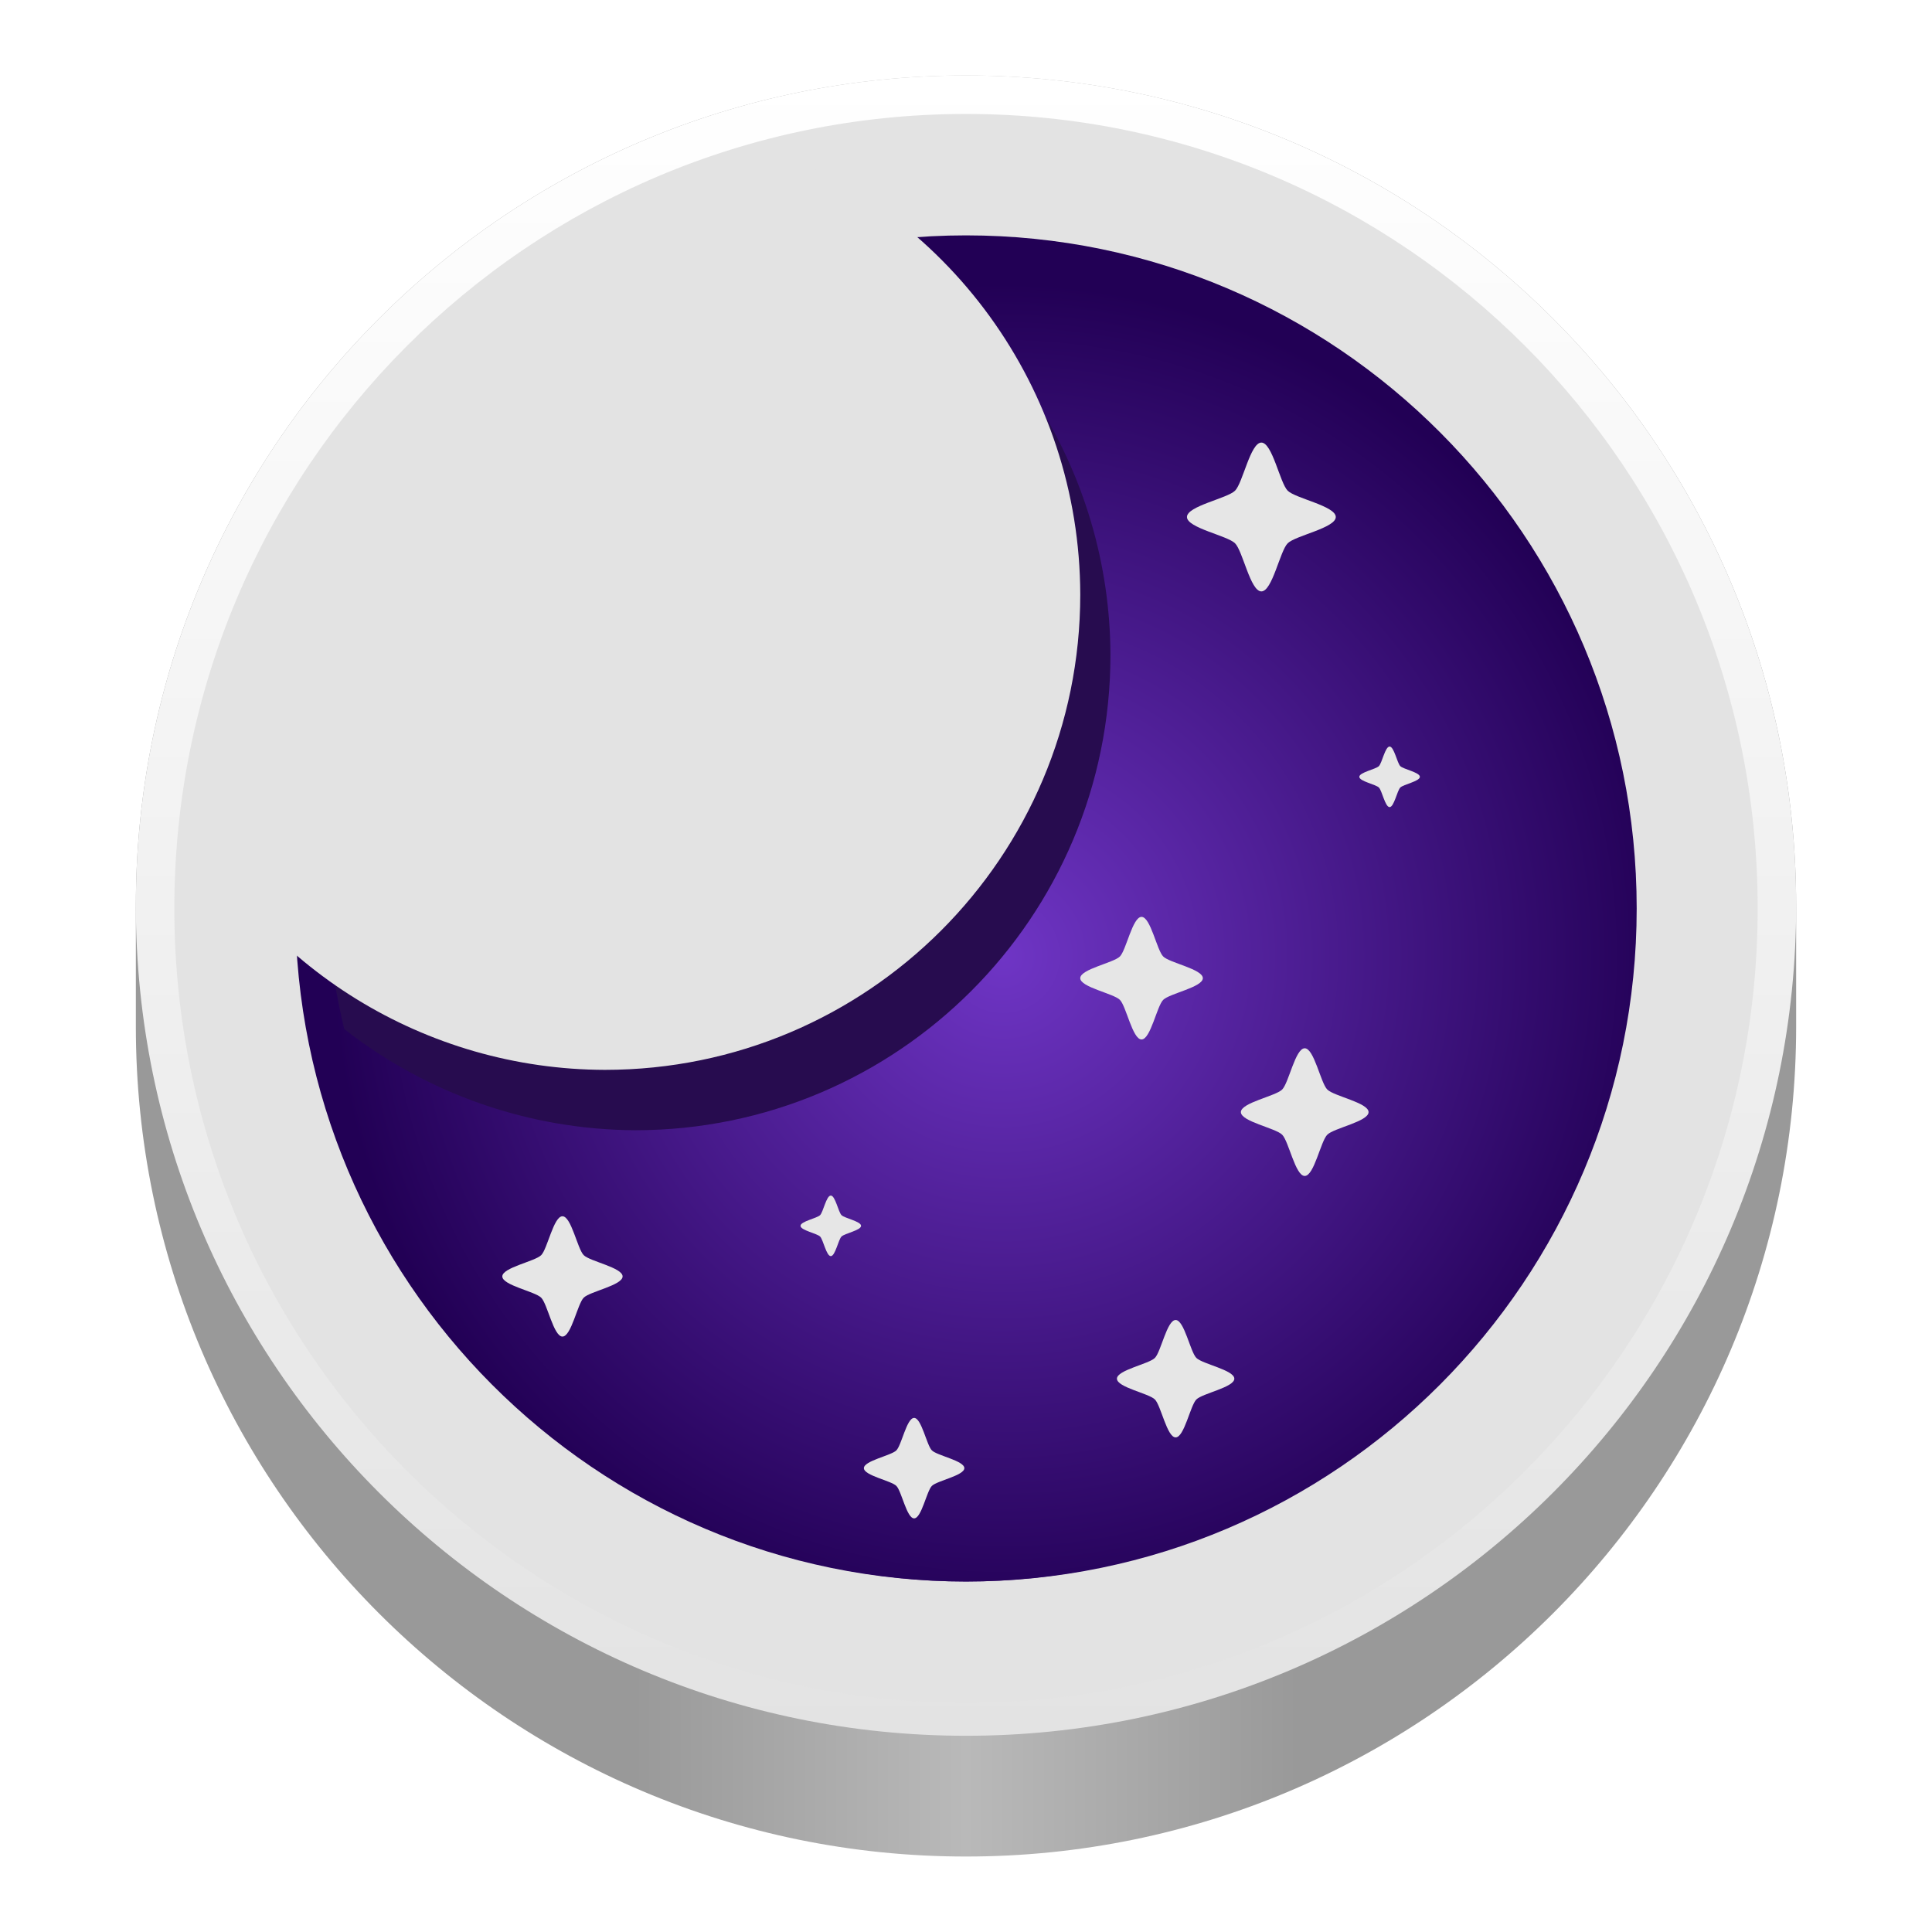
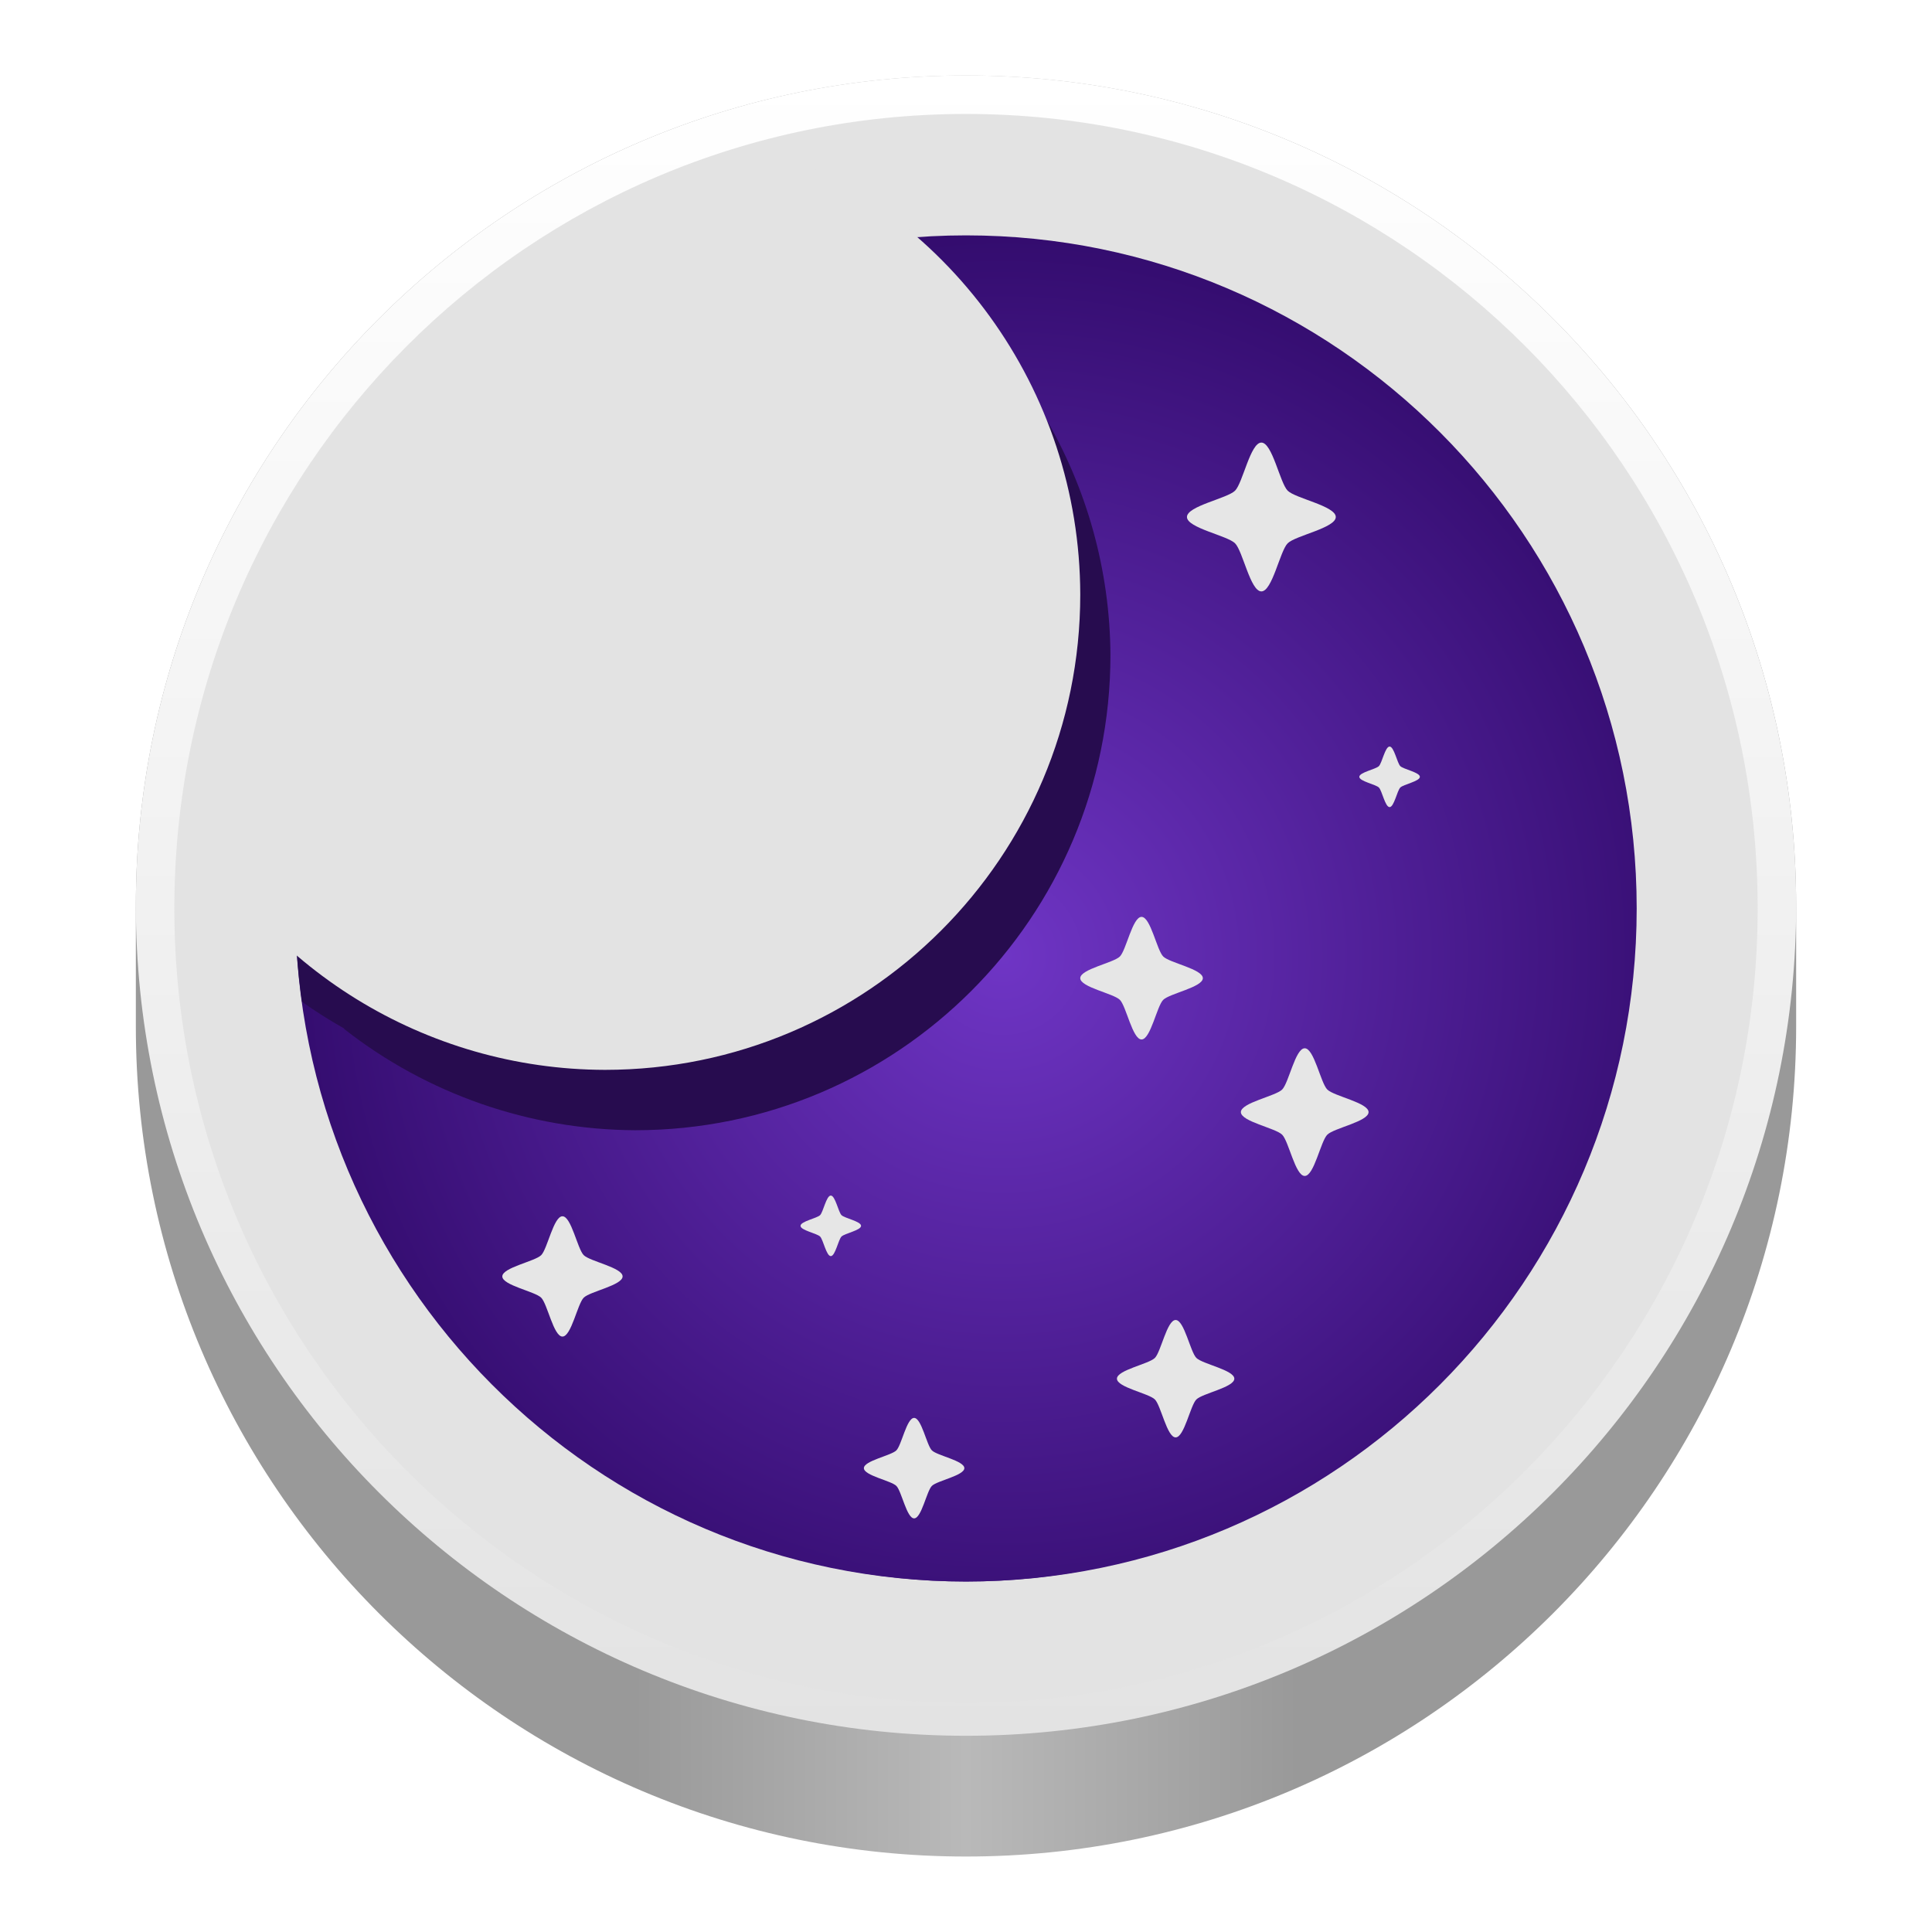
<svg xmlns="http://www.w3.org/2000/svg" xmlns:xlink="http://www.w3.org/1999/xlink" width="128" height="128" viewBox="0 0 128 128" version="1.1" id="svg5" xml:space="preserve">
  <defs id="defs2">
    <linearGradient id="linearGradient1421">
      <stop style="stop-color:#6f35c5;stop-opacity:1" offset="0" id="stop1417" />
      <stop style="stop-color:#220055;stop-opacity:1" offset="1" id="stop1419" />
    </linearGradient>
    <linearGradient id="linearGradient2843">
      <stop style="stop-color:#150034;stop-opacity:1;" offset="0" id="stop2839" />
      <stop style="stop-color:#532891;stop-opacity:1;" offset="1" id="stop2841" />
    </linearGradient>
    <linearGradient id="linearGradient4539">
      <stop style="stop-color:#e3e3e3;stop-opacity:1" offset="0" id="stop4535" />
      <stop style="stop-color:#ffffff;stop-opacity:1" offset="1" id="stop4537" />
    </linearGradient>
    <linearGradient id="linearGradient5042">
      <stop style="stop-color:#999999;stop-opacity:1" offset="0" id="stop5038" />
      <stop style="stop-color:#999999;stop-opacity:1" offset="0.3" id="stop12907" />
      <stop style="stop-color:#b9b9b9;stop-opacity:1;" offset="0.5" id="stop7880" />
      <stop style="stop-color:#999999;stop-opacity:1" offset="0.7" id="stop12905" />
      <stop style="stop-color:#999999;stop-opacity:1" offset="1" id="stop5040" />
    </linearGradient>
    <linearGradient y2="236" x2="96" y1="236" x1="32" gradientTransform="translate(604.8168,170.5864)" gradientUnits="userSpaceOnUse" id="linearGradient1099" xlink:href="#linearGradient1036" />
    <linearGradient id="linearGradient1036">
      <stop id="stop1032" offset="0" style="stop-color:#d5d3cf;stop-opacity:1;" />
      <stop id="stop1034" offset="1" style="stop-color:#f6f5f4;stop-opacity:1" />
    </linearGradient>
    <radialGradient r="32" fy="-76" fx="-244" cy="-76" cx="-244" gradientTransform="matrix(0.8833333,0,0,0.8833333,-460.3502,463.1197)" gradientUnits="userSpaceOnUse" id="radialGradient1103" xlink:href="#linearGradient1069" />
    <linearGradient id="linearGradient1069">
      <stop id="stop1065" offset="0" style="stop-color:#d5d3cf;stop-opacity:1" />
      <stop id="stop1067-1" offset="1" style="stop-color:#949390;stop-opacity:1" />
    </linearGradient>
    <linearGradient gradientUnits="userSpaceOnUse" y2="232" x2="64" y1="262.5" x1="64" id="linearGradient1027" xlink:href="#linearGradient1025" gradientTransform="translate(-470.5864,432.8168)" />
    <linearGradient id="linearGradient1025">
      <stop id="stop1021" offset="0" style="stop-color:#9a9996;stop-opacity:1" />
      <stop id="stop1023" offset="1" style="stop-color:#77767b;stop-opacity:1" />
    </linearGradient>
    <clipPath clipPathUnits="userSpaceOnUse" id="clipPath1609-7">
      <path id="path1611-5" d="m 252,116 28,-28 v -8 h -36 v 36 z" style="fill:#e74747;stroke:none;stroke-width:0.25px;stroke-linecap:butt;stroke-linejoin:miter;stroke-opacity:1" />
    </clipPath>
    <radialGradient r="32" fy="-76" fx="-244" cy="-76" cx="-244" gradientTransform="matrix(0.8833333,0,0,0.8833333,-460.3502,463.1197)" gradientUnits="userSpaceOnUse" id="radialGradient1103-5" xlink:href="#linearGradient1069" />
    <clipPath clipPathUnits="userSpaceOnUse" id="clipPath1609-7-7">
      <path id="path1611-5-0" d="m 252,116 28,-28 v -8 h -36 v 36 z" style="fill:#e74747;stroke:none;stroke-width:0.25px;stroke-linecap:butt;stroke-linejoin:miter;stroke-opacity:1" />
    </clipPath>
    <clipPath clipPathUnits="userSpaceOnUse" id="clipPath744">
      <rect style="fill:#1e88e5;fill-opacity:1;stroke-width:0.265" id="rect746" width="541.867" height="541.867" x="0" y="1.5987212e-14" rx="79.375" ry="79.375" />
    </clipPath>
    <clipPath clipPathUnits="userSpaceOnUse" id="clipPath62">
      <rect style="fill:#1e88e5;fill-opacity:1;stroke-width:0.265" id="rect64" width="541.867" height="541.867" x="2.2507105e-05" y="-0.422" rx="79.375" ry="79.375" />
    </clipPath>
    <radialGradient r="32" fy="-76" fx="-244" cy="-76" cx="-244" gradientTransform="matrix(0.8833333,0,0,0.8833333,-460.3502,463.1197)" gradientUnits="userSpaceOnUse" id="radialGradient1103-6" xlink:href="#linearGradient1069" />
    <clipPath clipPathUnits="userSpaceOnUse" id="clipPath1609-7-2">
      <path id="path1611-5-3" d="m 252,116 28,-28 v -8 h -36 v 36 z" style="fill:#e74747;stroke:none;stroke-width:0.25px;stroke-linecap:butt;stroke-linejoin:miter;stroke-opacity:1" />
    </clipPath>
    <clipPath clipPathUnits="userSpaceOnUse" id="clipPath961">
      <rect style="fill:#00c853;stroke:none;stroke-width:0.529" id="rect963" width="541.867" height="541.867" x="1.4210855e-14" y="2.717972e-05" rx="79.375" ry="79.375" />
    </clipPath>
    <radialGradient r="32" fy="-76" fx="-244" cy="-76" cx="-244" gradientTransform="matrix(0.8833333,0,0,0.8833333,-460.3502,463.1197)" gradientUnits="userSpaceOnUse" id="radialGradient1103-56" xlink:href="#linearGradient1069" />
    <clipPath clipPathUnits="userSpaceOnUse" id="clipPath1440">
      <circle style="display:inline;opacity:1;vector-effect:none;fill:none;fill-opacity:1;stroke:#000000;stroke-width:2;stroke-linecap:butt;stroke-linejoin:miter;stroke-miterlimit:4;stroke-dasharray:none;stroke-dashoffset:0;stroke-opacity:1;marker:none;marker-start:none;marker-mid:none;marker-end:none;paint-order:normal;enable-background:new" id="circle1442" cx="-134.35" cy="193.747" r="24" transform="rotate(-45)" />
    </clipPath>
    <clipPath clipPathUnits="userSpaceOnUse" id="clipPath1430">
      <circle style="display:inline;opacity:1;vector-effect:none;fill:none;fill-opacity:1;stroke:#000000;stroke-width:2;stroke-linecap:butt;stroke-linejoin:miter;stroke-miterlimit:4;stroke-dasharray:none;stroke-dashoffset:0;stroke-opacity:1;marker:none;marker-start:none;marker-mid:none;marker-end:none;paint-order:normal;enable-background:new" id="circle1432" cx="12" cy="232" r="24" />
    </clipPath>
    <clipPath clipPathUnits="userSpaceOnUse" id="clipPath1440-9">
      <circle style="display:inline;opacity:1;vector-effect:none;fill:none;fill-opacity:1;stroke:#000000;stroke-width:2;stroke-linecap:butt;stroke-linejoin:miter;stroke-miterlimit:4;stroke-dasharray:none;stroke-dashoffset:0;stroke-opacity:1;marker:none;marker-start:none;marker-mid:none;marker-end:none;paint-order:normal;enable-background:new" id="circle1442-5" cx="-134.35" cy="193.747" r="24" transform="rotate(-45)" />
    </clipPath>
    <clipPath clipPathUnits="userSpaceOnUse" id="clipPath1430-1">
      <circle style="display:inline;opacity:1;vector-effect:none;fill:none;fill-opacity:1;stroke:#000000;stroke-width:2;stroke-linecap:butt;stroke-linejoin:miter;stroke-miterlimit:4;stroke-dasharray:none;stroke-dashoffset:0;stroke-opacity:1;marker:none;marker-start:none;marker-mid:none;marker-end:none;paint-order:normal;enable-background:new" id="circle1432-8" cx="12" cy="232" r="24" />
    </clipPath>
    <clipPath clipPathUnits="userSpaceOnUse" id="clipPath2024">
      <rect style="opacity:1;vector-effect:none;fill:#63452c;fill-opacity:1;stroke:none;stroke-width:4;stroke-linecap:round;stroke-linejoin:round;stroke-miterlimit:4;stroke-dasharray:none;stroke-dashoffset:0;stroke-opacity:1" id="rect2026" width="74" height="98" x="6" y="196" />
    </clipPath>
    <linearGradient id="linearGradient914">
      <stop id="stop910" offset="0" style="stop-color:#f6f5f4;stop-opacity:0.437" />
      <stop id="stop912" offset="1" style="stop-color:#deddda;stop-opacity:0;" />
    </linearGradient>
    <radialGradient gradientTransform="matrix(2.608696,0,0,1.841036,-102.9565,-748.9467)" gradientUnits="userSpaceOnUse" r="46" fy="296" fx="64" cy="296" cx="64" id="radialGradient916" xlink:href="#linearGradient914" />
    <clipPath clipPathUnits="userSpaceOnUse" id="clipPath11543">
      <rect style="fill:#f0c04e;fill-opacity:1;stroke:none;stroke-width:0.529" id="rect11545" width="541.867" height="541.867" x="1.4746095e-06" y="6.4330168e-05" rx="79.375" ry="79.375" />
    </clipPath>
    <style id="style374">.cls-1{fill:url(#linear-gradient);}.cls-2{opacity:0.35;fill:url(#radial-gradient);}.cls-2,.cls-4{isolation:isolate;}.cls-3{fill:url(#linear-gradient-2);}.cls-4{opacity:0.41;fill:url(#radial-gradient-2);}.cls-5{fill:url(#radial-gradient-3);}.cls-6{fill:url(#radial-gradient-4);}</style>
    <linearGradient id="linear-gradient" x1="63.33" y1="84.03" x2="241.67" y2="84.03" gradientTransform="matrix(1,0,0,-1,0,266)" gradientUnits="userSpaceOnUse">
      <stop offset="0" stop-color="#0c59a4" id="stop376" />
      <stop offset="1" stop-color="#114a8b" id="stop378" />
    </linearGradient>
    <radialGradient id="radial-gradient" cx="161.83" cy="68.91" r="95.38" gradientTransform="matrix(1,0,0,-0.95,0,248.84)" gradientUnits="userSpaceOnUse">
      <stop offset="0.72" stop-opacity="0" id="stop381" />
      <stop offset="0.95" stop-opacity="0.53" id="stop383" />
      <stop offset="1" id="stop385" />
    </radialGradient>
    <linearGradient id="linear-gradient-2" x1="157.35" y1="161.39" x2="45.96" y2="40.06" gradientTransform="matrix(1,0,0,-1,0,266)" gradientUnits="userSpaceOnUse">
      <stop offset="0" stop-color="#1b9de2" id="stop388" />
      <stop offset="0.16" stop-color="#1595df" id="stop390" />
      <stop offset="0.67" stop-color="#0680d7" id="stop392" />
      <stop offset="1" stop-color="#0078d4" id="stop394" />
    </linearGradient>
    <radialGradient id="radial-gradient-2" cx="-340.29" cy="62.99" r="143.24" gradientTransform="matrix(0.15,-0.99,-0.8,-0.12,176.64,-125.4)" gradientUnits="userSpaceOnUse">
      <stop offset="0.76" stop-opacity="0" id="stop397" />
      <stop offset="0.95" stop-opacity="0.5" id="stop399" />
      <stop offset="1" id="stop401" />
    </radialGradient>
    <radialGradient id="radial-gradient-3" cx="113.37" cy="570.21" r="202.43" gradientTransform="matrix(-0.04,1,2.13,0.08,-1179.54,-106.69)" gradientUnits="userSpaceOnUse">
      <stop offset="0" stop-color="#35c1f1" id="stop404" />
      <stop offset="0.11" stop-color="#34c1ed" id="stop406" />
      <stop offset="0.23" stop-color="#2fc2df" id="stop408" />
      <stop offset="0.31" stop-color="#2bc3d2" id="stop410" />
      <stop offset="0.67" stop-color="#36c752" id="stop412" />
    </radialGradient>
    <radialGradient id="radial-gradient-4" cx="376.52" cy="567.97" r="97.34" gradientTransform="matrix(0.28,0.96,0.78,-0.23,-303.76,-148.5)" gradientUnits="userSpaceOnUse">
      <stop offset="0" stop-color="#66eb6e" id="stop415" />
      <stop offset="1" stop-color="#66eb6e" stop-opacity="0" id="stop417" />
    </radialGradient>
    <clipPath clipPathUnits="userSpaceOnUse" id="clipPath1260">
      <rect style="fill:#bbdefb;fill-opacity:1;stroke:none;stroke-width:0.529" id="rect1262" width="541.867" height="541.867" x="2.9492187e-06" y="3.9968629e-05" rx="79.375" ry="79.375" />
    </clipPath>
    <clipPath clipPathUnits="userSpaceOnUse" id="clipPath16285">
      <rect style="fill:#bbdefb;fill-opacity:1;stroke:none;stroke-width:0.529" id="rect16287" width="541.867" height="541.867" x="0" y="6.4807005e-05" rx="79.375" ry="79.375" />
    </clipPath>
    <clipPath clipPathUnits="userSpaceOnUse" id="clipPath990">
      <rect style="fill:#bbdefb;fill-opacity:1;stroke:none;stroke-width:0.529" id="rect992" width="487.68" height="487.68" x="27.093" y="27.093" rx="71.438" ry="71.438" />
    </clipPath>
    <linearGradient id="linearGradient4292">
      <stop id="stop4294" offset="0" style="stop-color:#411f5d;stop-opacity:1" />
      <stop id="stop4296" offset="1" style="stop-color:#5b2a85;stop-opacity:1" />
    </linearGradient>
    <linearGradient id="linearGradient4284">
      <stop offset="0" style="stop-color:#8381c5;stop-opacity:1" id="stop4286" />
      <stop id="stop4290" style="stop-color:#7e55b3;stop-opacity:0.996" offset="0.566" />
      <stop offset="1" style="stop-color:#a52ecb;stop-opacity:0.992" id="stop4288" />
    </linearGradient>
    <linearGradient id="linearGradient4898">
      <stop id="stop4278" style="stop-color:#bab8db;stop-opacity:1" offset="0" />
      <stop id="stop4280" style="stop-color:#5955a9;stop-opacity:0.992" offset="1" />
    </linearGradient>
    <linearGradient id="linearGradient3294">
      <stop offset="0" style="stop-color:#6376e6;stop-opacity:1" id="stop3296" />
      <stop offset="0.501" style="stop-color:#222989;stop-opacity:1" id="stop3302" />
      <stop offset="1" style="stop-color:#00003d;stop-opacity:1" id="stop3298" />
    </linearGradient>
    <linearGradient id="linearGradient3284">
      <stop offset="0" style="stop-color:#000000;stop-opacity:1" id="stop3286" />
      <stop offset="0.848" style="stop-color:#000000;stop-opacity:0.498" id="stop3292" />
      <stop offset="1" style="stop-color:#000000;stop-opacity:0" id="stop3288" />
    </linearGradient>
    <linearGradient id="linearGradient3274">
      <stop offset="0" style="stop-color:#000000;stop-opacity:1" id="stop3276" />
      <stop offset="1" style="stop-color:#000000;stop-opacity:0" id="stop3278" />
    </linearGradient>
    <linearGradient id="linearGradient3242">
      <stop offset="0" style="stop-color:#282828;stop-opacity:1" id="stop3244" />
      <stop offset="0.393" style="stop-color:#808080;stop-opacity:1" id="stop3252" />
      <stop offset="1" style="stop-color:#d9d9d9;stop-opacity:1" id="stop3246" />
    </linearGradient>
    <linearGradient id="linearGradient3202">
      <stop offset="0" style="stop-color:#2b2b2b;stop-opacity:1" id="stop3204" />
      <stop offset="0.5" style="stop-color:#828383;stop-opacity:1" id="stop3250" />
      <stop offset="1" style="stop-color:#dadbdb;stop-opacity:1" id="stop3206" />
    </linearGradient>
    <linearGradient id="linearGradient4966">
      <stop offset="0" style="stop-color:#b6b3d8;stop-opacity:1" id="stop4968" />
      <stop offset="1" style="stop-color:#b6b3d8;stop-opacity:0" id="stop4970" />
    </linearGradient>
    <linearGradient id="linearGradient4876">
      <stop offset="0" style="stop-color:#d3d2e8;stop-opacity:1" id="stop4878" />
      <stop offset="1" style="stop-color:#5955a9;stop-opacity:0.992" id="stop4880" />
    </linearGradient>
    <radialGradient gradientTransform="matrix(0.6817439,0,0,0.5905355,-3.852371,-28.93527)" gradientUnits="userSpaceOnUse" xlink:href="#linearGradient4898" id="radialGradient4892" fy="-108.969" fx="20.952" r="266.765" cy="-108.969" cx="20.952" />
    <radialGradient gradientTransform="matrix(1,0,0,0.1854103,0,383.8849)" gradientUnits="userSpaceOnUse" xlink:href="#linearGradient3274" id="radialGradient4944" fy="471.262" fx="233.888" r="170.494" cy="471.262" cx="233.888" />
    <radialGradient gradientTransform="matrix(1,0,0,0.9121621,0,32.65495)" gradientUnits="userSpaceOnUse" xlink:href="#linearGradient4966" id="radialGradient4972" fy="371.764" fx="299.701" r="76.696" cy="371.764" cx="299.701" />
    <radialGradient gradientTransform="matrix(0.414705,0.3300575,-0.5059004,0.6356454,346.9531,49.47959)" gradientUnits="userSpaceOnUse" xlink:href="#linearGradient3202" id="radialGradient3210" fy="390.452" fx="289.441" r="17.677" cy="390.452" cx="289.441" />
    <radialGradient gradientTransform="matrix(0.414705,0.3300575,-0.5059004,0.6356454,448.4101,-65.39807)" gradientUnits="userSpaceOnUse" xlink:href="#linearGradient3202" id="radialGradient3238" fy="382.148" fx="283.507" r="17.677" cy="382.148" cx="283.507" />
    <radialGradient gradientTransform="matrix(-6.5565014e-2,-5.9721765e-2,1.687102,-1.85217,171.9077,540.5147)" gradientUnits="userSpaceOnUse" xlink:href="#linearGradient3242" id="radialGradient3248" fy="181.19" fx="418.456" r="63.069" cy="181.19" cx="418.456" />
    <radialGradient gradientTransform="matrix(0.4055116,-3.3440123e-2,0.1034174,4.398869,177.2325,-1191.665)" gradientUnits="userSpaceOnUse" xlink:href="#linearGradient3274" id="radialGradient3268" fy="357.336" fx="354.517" r="33.712" cy="357.336" cx="354.517" />
    <radialGradient gradientTransform="matrix(-0.1339874,-0.1146812,0.3079048,-0.3597394,444.2359,395.0385)" gradientUnits="userSpaceOnUse" xlink:href="#linearGradient3274" id="radialGradient3280" fy="223.555" fx="510.585" r="132.283" cy="223.555" cx="510.585" />
    <radialGradient gradientTransform="matrix(-1.249757,1.37983,-9.6289463e-2,-7.2974479e-2,674.3826,-70.59068)" gradientUnits="userSpaceOnUse" xlink:href="#linearGradient3284" id="radialGradient3290" fy="-158.178" fx="284.467" r="110.297" cy="-158.178" cx="284.467" />
    <radialGradient gradientTransform="matrix(-0.1008165,-8.0872321e-2,1.074531,-1.339525,13.84329,784.7929)" gradientUnits="userSpaceOnUse" xlink:href="#linearGradient3294" id="radialGradient3300" fy="356.623" fx="425.51" r="143.342" cy="356.623" cx="425.51" />
    <filter height="1.106" y="-0.053" width="1.107" x="-0.054" id="filter4350" style="color-interpolation-filters:sRGB">
      <feGaussianBlur id="feGaussianBlur4352" stdDeviation="8.785" />
    </filter>
    <linearGradient y2="300.74" x2="236.614" y1="-161.851" x1="-122.202" spreadMethod="pad" gradientTransform="matrix(0.1759511,0,0,0.1667539,-57.8909,62.66844)" gradientUnits="userSpaceOnUse" id="linearGradient4245" xlink:href="#linearGradient4284" />
    <linearGradient y2="66.018" x2="173.945" y1="396.607" x1="447.809" gradientTransform="matrix(0.1987019,0,0,0.1987019,-106.8135,12.78277)" gradientUnits="userSpaceOnUse" id="linearGradient4247" xlink:href="#linearGradient4292" />
    <linearGradient xlink:href="#linearGradient5042" id="linearGradient5044" x1="9" y1="115" x2="119" y2="115" gradientUnits="userSpaceOnUse" />
    <linearGradient xlink:href="#linearGradient4539" id="linearGradient4541" x1="64" y1="115" x2="64" y2="5" gradientUnits="userSpaceOnUse" />
    <linearGradient xlink:href="#linearGradient2843" id="linearGradient2837" gradientUnits="userSpaceOnUse" gradientTransform="matrix(0.8085847,0,0,0.8085847,12.25058,13.52062)" x1="27.234" y1="34.494" x2="96.375" y2="103.635" />
-     <radialGradient xlink:href="#linearGradient1421" id="radialGradient656" cx="66.34" cy="63.182" fx="66.34" fy="63.182" r="42.442" gradientTransform="matrix(1.046956,0,0,1.050677,-3.005182,-3.050073)" gradientUnits="userSpaceOnUse" />
+     <radialGradient xlink:href="#linearGradient1421" id="radialGradient656" cx="66.34" cy="63.182" fx="66.34" fy="63.182" r="42.442" gradientTransform="matrix(1.450224,0,0,1.455378,-29.75778,-28.6198)" gradientUnits="userSpaceOnUse" />
  </defs>
  <g id="layer2">
    <path id="circle1035" style="fill:url(#linearGradient5044);fill-opacity:1" d="M 64 5 A 55 55 0 0 0 9 60 L 9 68 A 55 55 0 0 0 64 123 A 55 55 0 0 0 119 68 L 119 60 A 55 55 0 0 0 64 5 z " />
    <circle style="fill:url(#linearGradient4541);fill-opacity:1;stroke-width:1" id="path953" cx="64" cy="60" r="55" />
    <ellipse style="fill:#e3e3e3;fill-opacity:1;stroke-width:0.955" id="ellipse2624" cx="64" cy="60.187" ry="52.637" rx="52.45" />
    <ellipse style="fill:url(#linearGradient2837);fill-opacity:1;stroke-width:0.773" id="ellipse2835" cx="64" cy="62.187" ry="42.593" rx="42.442" />
    <text xml:space="preserve" style="font-style:normal;font-variant:normal;font-weight:normal;font-stretch:normal;font-size:40px;line-height:1.25;font-family:'DejaVu Math TeX Gyre';-inkscape-font-specification:'DejaVu Math TeX Gyre';fill:#000000;fill-opacity:1;stroke:none" x="57.303" y="70.245" id="text3441">
      <tspan id="tspan3439" x="57.303" y="70.245" />
    </text>
    <text xml:space="preserve" style="font-size:40px;line-height:1.25;font-family:Caladea;-inkscape-font-specification:Caladea" x="43.169" y="70.812" id="text13903">
      <tspan id="tspan13901" x="43.169" y="70.812" />
    </text>
    <rect style="display:none;fill:none;stroke-width:0.201" id="rect4772" y="12.315" x="-107.39" height="103.091" width="103.091" />
    <g style="display:none" id="g4788" transform="matrix(0.2013497,0,0,0.2013497,-107.4245,12.27435)">
      <g style="display:inline" id="g4790" />
    </g>
    <g style="display:none" id="g4806" transform="matrix(0.2013497,0,0,0.2013497,-107.4245,12.27435)">
      <g style="display:inline" id="g4808">
        <path style="display:none;fill:#050505" id="path4810" d="m 349.098,256.651 c -0.265,-0.254 37.637,27.605 39.421,25.012 6.362,-9.252 82.046,-93.137 84.784,-116.236 0.242,-2.003 -0.516,-4.096 -0.516,-4.096 0,0 -1.19,-0.144 -6.325,-4.314 -2.692,-2.192 -5.483,-4.581 -5.483,-4.581 -16.054,0.998 -57.885,41.559 -111.062,103.568" />
      </g>
    </g>
    <ellipse style="fill:url(#radialGradient656);fill-opacity:1;stroke-width:0.809" id="circle466" cx="64" cy="60.187" ry="44.593" rx="44.435" />
-     <path id="path2" style="fill:#270c4f;fill-opacity:1;stroke-width:1.157" d="M 55.441,14.973 A 44.435,44.593 0 0 0 21.564,58.188 44.435,44.593 0 0 0 22.809,68.178 31.492,31.492 0 0 0 42.078,74.881 31.492,31.492 0 0 0 73.57,43.389 31.492,31.492 0 0 0 55.441,14.973 Z" />
+     <path id="path2" style="fill:#270c4f;fill-opacity:1;stroke-width:1.157" d="M 57.453 16.096 A 44.435 44.593 0 0 0 19.564 60.188 A 44.435 44.593 0 0 0 20.006 66.371 A 31.492 31.492 0 0 0 22.803 68.141 A 44.435 44.593 0 0 0 22.809 68.178 A 31.492 31.492 0 0 0 42.078 74.881 A 31.492 31.492 0 0 0 73.57 43.389 A 31.492 31.492 0 0 0 57.453 16.096 z " />
    <path id="ellipse1" style="fill:#e3e3e3;fill-opacity:1;stroke-width:1.157" d="M 49.91 9.531 A 52.45 52.637 0 0 0 12.023 53.555 A 31.492 31.492 0 0 0 40.078 70.881 A 31.492 31.492 0 0 0 71.57 39.389 A 31.492 31.492 0 0 0 49.91 9.531 z " />
    <path style="fill:#e6e6e6;fill-opacity:1" id="path3" d="m -5.962,35.582 c 0,0.895 -3.294,1.515 -3.927,2.148 -0.633,0.633 -1.252,3.927 -2.148,3.927 -0.895,0 -1.515,-3.294 -2.148,-3.927 -0.633,-0.633 -3.927,-1.252 -3.927,-2.148 0,-0.895 3.294,-1.515 3.927,-2.148 0.633,-0.633 1.252,-3.927 2.148,-3.927 0.895,0 1.515,3.294 2.148,3.927 0.633,0.633 3.927,1.252 3.927,2.148 z" transform="matrix(0.8115568,0,0,0.8115568,93.33755,5.375164)" />
    <path style="fill:#e6e6e6;fill-opacity:1" id="path4" d="m -5.962,35.582 c 0,0.895 -3.294,1.515 -3.927,2.148 -0.633,0.633 -1.252,3.927 -2.148,3.927 -0.895,0 -1.515,-3.294 -2.148,-3.927 -0.633,-0.633 -3.927,-1.252 -3.927,-2.148 0,-0.895 3.294,-1.515 3.927,-2.148 0.633,-0.633 1.252,-3.927 2.148,-3.927 0.895,0 1.515,3.294 2.148,3.927 0.633,0.633 3.927,1.252 3.927,2.148 z" transform="matrix(0.6684731,0,0,0.6684731,83.67672,41.02075)" />
    <path style="fill:#e6e6e6;fill-opacity:1" id="path5" d="m -5.962,35.582 c 0,0.895 -3.294,1.515 -3.927,2.148 -0.633,0.633 -1.252,3.927 -2.148,3.927 -0.895,0 -1.515,-3.294 -2.148,-3.927 -0.633,-0.633 -3.927,-1.252 -3.927,-2.148 0,-0.895 3.294,-1.515 3.927,-2.148 0.633,-0.633 1.252,-3.927 2.148,-3.927 0.895,0 1.515,3.294 2.148,3.927 0.633,0.633 3.927,1.252 3.927,2.148 z" transform="matrix(0.6559159,0,0,0.6559159,45.15911,61.22726)" />
    <path style="fill:#e6e6e6;fill-opacity:1" id="path6" d="m -5.962,35.582 c 0,0.895 -3.294,1.515 -3.927,2.148 -0.633,0.633 -1.252,3.927 -2.148,3.927 -0.895,0 -1.515,-3.294 -2.148,-3.927 -0.633,-0.633 -3.927,-1.252 -3.927,-2.148 0,-0.895 3.294,-1.515 3.927,-2.148 0.633,-0.633 1.252,-3.927 2.148,-3.927 0.895,0 1.515,3.294 2.148,3.927 0.633,0.633 3.927,1.252 3.927,2.148 z" transform="matrix(0.6401062,0,0,0.6401062,85.59358,68.56563)" />
    <path style="fill:#e6e6e6;fill-opacity:1" id="path7" d="m -5.962,35.582 c 0,0.895 -3.294,1.515 -3.927,2.148 -0.633,0.633 -1.252,3.927 -2.148,3.927 -0.895,0 -1.515,-3.294 -2.148,-3.927 -0.633,-0.633 -3.927,-1.252 -3.927,-2.148 0,-0.895 3.294,-1.515 3.927,-2.148 0.633,-0.633 1.252,-3.927 2.148,-3.927 0.895,0 1.515,3.294 2.148,3.927 0.633,0.633 3.927,1.252 3.927,2.148 z" transform="matrix(0.3301447,0,0,0.3301447,59.01645,69.46769)" />
    <path style="fill:#e6e6e6;fill-opacity:1" id="path8" d="m -5.962,35.582 c 0,0.895 -3.294,1.515 -3.927,2.148 -0.633,0.633 -1.252,3.927 -2.148,3.927 -0.895,0 -1.515,-3.294 -2.148,-3.927 -0.633,-0.633 -3.927,-1.252 -3.927,-2.148 0,-0.895 3.294,-1.515 3.927,-2.148 0.633,-0.633 1.252,-3.927 2.148,-3.927 0.895,0 1.515,3.294 2.148,3.927 0.633,0.633 3.927,1.252 3.927,2.148 z" transform="matrix(0.6962233,0,0,0.6962233,94.82173,48.90747)" />
    <path style="fill:#e6e6e6;fill-opacity:1" id="path9" d="m -5.962,35.582 c 0,0.895 -3.294,1.515 -3.927,2.148 -0.633,0.633 -1.252,3.927 -2.148,3.927 -0.895,0 -1.515,-3.294 -2.148,-3.927 -0.633,-0.633 -3.927,-1.252 -3.927,-2.148 0,-0.895 3.294,-1.515 3.927,-2.148 0.633,-0.633 1.252,-3.927 2.148,-3.927 0.895,0 1.515,3.294 2.148,3.927 0.633,0.633 3.927,1.252 3.927,2.148 z" transform="matrix(0.5477603,0,0,0.5477603,67.15606,77.77796)" />
    <path style="fill:#e6e6e6;fill-opacity:1" id="path10" d="m -5.962,35.582 c 0,0.895 -3.294,1.515 -3.927,2.148 -0.633,0.633 -1.252,3.927 -2.148,3.927 -0.895,0 -1.515,-3.294 -2.148,-3.927 -0.633,-0.633 -3.927,-1.252 -3.927,-2.148 0,-0.895 3.294,-1.515 3.927,-2.148 0.633,-0.633 1.252,-3.927 2.148,-3.927 0.895,0 1.515,3.294 2.148,3.927 0.633,0.633 3.927,1.252 3.927,2.148 z" transform="matrix(0.3301447,0,0,0.3301447,96.03809,39.71937)" />
  </g>
</svg>
